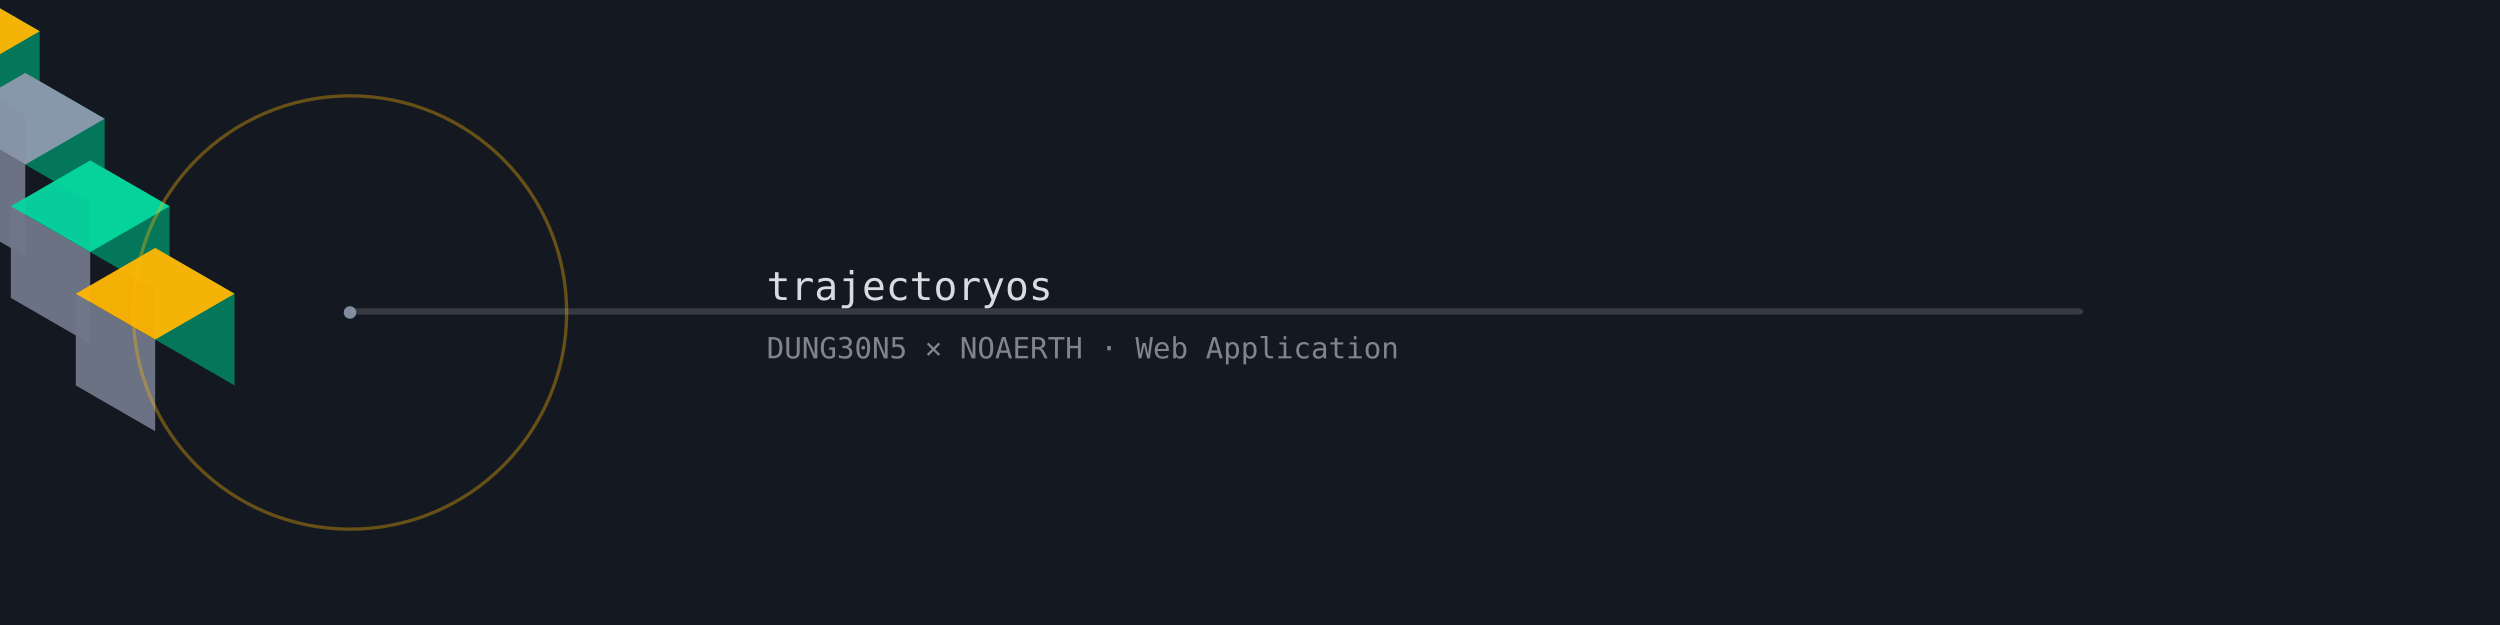
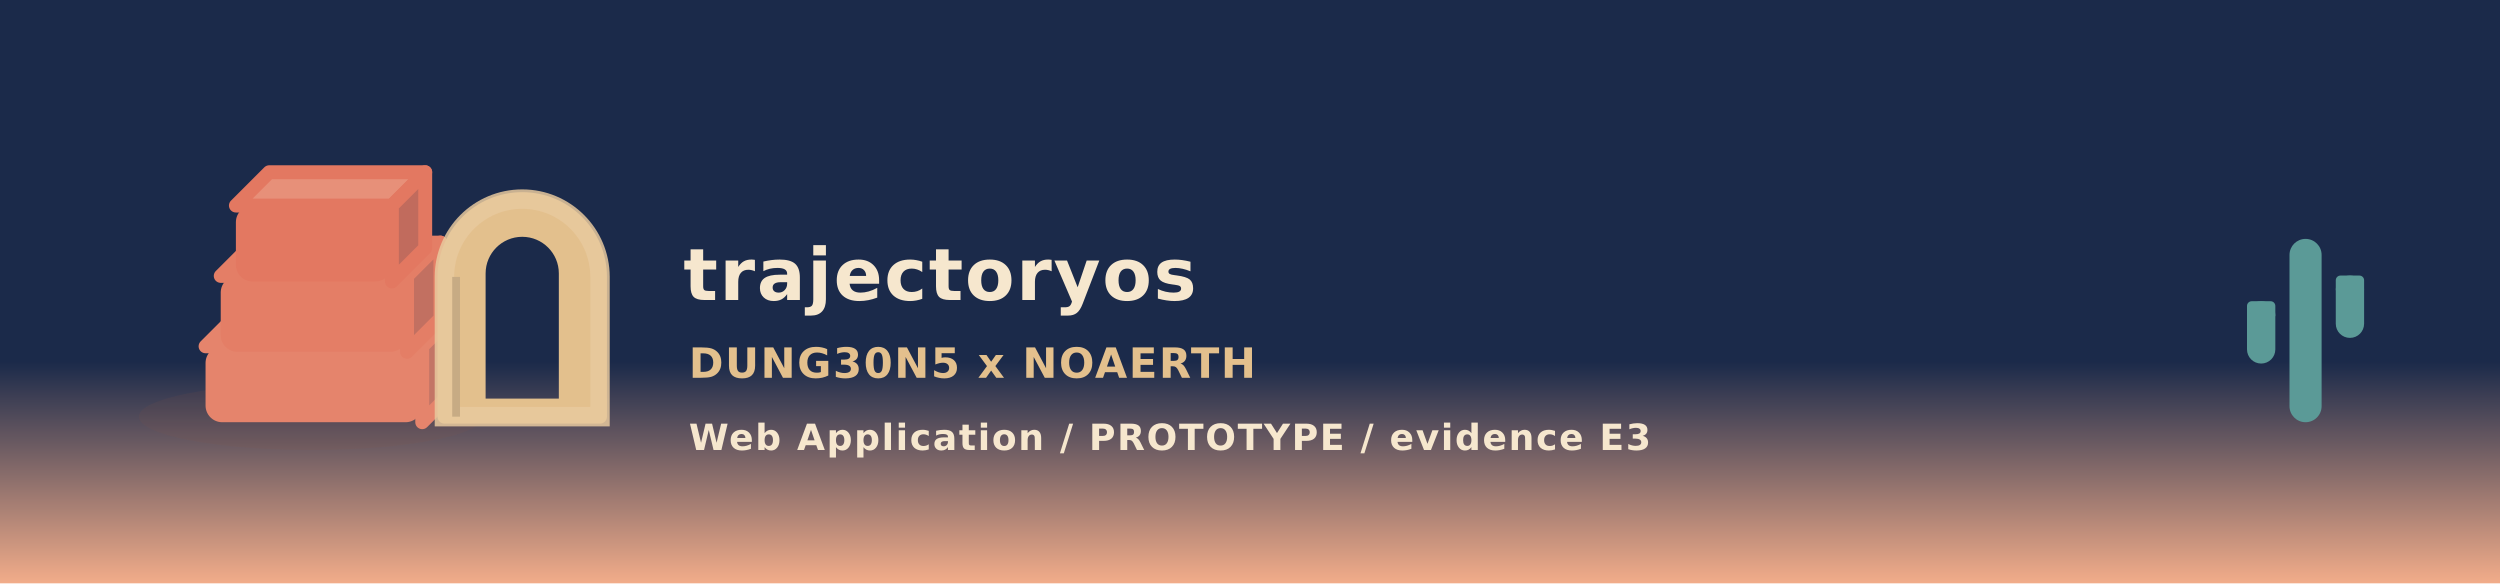
- <svg xmlns="http://www.w3.org/2000/svg" viewBox="0 0 1200 300" width="1200" height="300" role="img" aria-label="trajectoryos identity object">
-   <rect width="1200" height="300" fill="#141821" />
-   <defs>
-     <linearGradient id="gft" x1="0" y1="0" x2="1" y2="1">
-       <stop offset="0%" stop-color="#ffb703" />
-       <stop offset="100%" stop-color="#8d99ae" />
-     </linearGradient>
-   </defs>
-   <rect x="168.00" y="148.00" width="832.00" height="3.00" rx="2.00" fill="rgba(238,241,246,0.160)" opacity="1.00" />
-   <polygon points="-19.05,37.00 19.05,59.00 19.05,15.00 -19.05,-7.00" fill="#037c5d" opacity="0.95" />
-   <polygon points="-57.16,59.00 -19.05,81.00 -19.05,37.00 -57.16,15.00" fill="#6e7788" opacity="0.95" />
-   <polygon points="-19.05,-7.00 19.05,15.00 -19.05,37.00 -57.16,15.00" fill="#ffb703" opacity="0.95" />
-   <polygon points="12.12,79.00 50.23,101.00 50.23,57.00 12.12,35.00" fill="#037c5d" opacity="0.95" />
-   <polygon points="-25.98,101.00 12.12,123.00 12.12,79.00 -25.98,57.00" fill="#6e7788" opacity="0.95" />
-   <polygon points="12.12,35.00 50.23,57.00 12.12,79.00 -25.98,57.00" fill="#8d99ae" opacity="0.95" />
-   <polygon points="43.30,121.00 81.41,143.00 81.41,99.00 43.30,77.00" fill="#037c5d" opacity="0.95" />
-   <polygon points="5.20,143.00 43.30,165.00 43.30,121.00 5.20,99.00" fill="#6e7788" opacity="0.95" />
-   <polygon points="43.30,77.00 81.41,99.00 43.30,121.00 5.20,99.00" fill="#06d6a0" opacity="0.95" />
-   <polygon points="74.48,163.00 112.58,185.00 112.58,141.00 74.48,119.00" fill="#037c5d" opacity="0.95" />
-   <polygon points="36.37,185.00 74.48,207.00 74.48,163.00 36.37,141.00" fill="#6e7788" opacity="0.95" />
-   <polygon points="74.48,119.00 112.58,141.00 74.48,163.00 36.37,141.00" fill="#ffb703" opacity="0.95" />
+ <svg xmlns="http://www.w3.org/2000/svg" width="900" height="210" viewBox="0 0 900 210" role="img" aria-label="trajectoryos - identity object">
+   <linearGradient id="skyf" x1="0" y1="0" x2="0" y2="1">
+     <stop offset="0" stop-color="#1b2a4a" />
+     <stop offset="0.62" stop-color="#1b2a4a" />
+     <stop offset="1" stop-color="#f3ad8a" />
+   </linearGradient>
+   <rect width="900" height="210" fill="url(#skyf)" />
+   <rect x="0" y="352" width="900" height="-142" fill="#e3c08d" />
+   <rect x="0" y="352" width="900" height="3" fill="#e6c596" />
+   <ellipse cx="112" cy="150" rx="62" ry="12" fill="rgba(138,90,68,0.11)" />
  <g>
-     <circle cx="168.00" cy="150.00" r="104.00" fill="none" stroke="rgba(255,183,3,0.350)" stroke-width="1.60" opacity="1.00" />
-     <animate attributeName="opacity" values="0.25;1.0;0.25" dur="13.9s" begin="0s" repeatCount="indefinite" />
+     <path d="M74,124.67 L152,124.67 L164,112.67 L86,112.67 Z" fill="#e99a82" stroke="#e5846c" stroke-width="5" stroke-linejoin="round" />
+     <path d="M152,124.67 L164,112.67 L164,140 L152,152 Z" fill="#c37566" stroke="#e5846c" stroke-width="5" stroke-linejoin="round" />
+     <rect x="74" y="124.67" width="78" height="27.33" rx="6" fill="#e5846c" />
+     <path d="M79.46,99.33 L146.54,99.33 L158.54,87.33 L91.46,87.33 Z" fill="#e8957d" stroke="#e47e66" stroke-width="5" stroke-linejoin="round" />
+     <path d="M146.54,99.33 L158.54,87.33 L158.54,114.67 L146.54,126.67 Z" fill="#c27061" stroke="#e47e66" stroke-width="5" stroke-linejoin="round" />
+     <rect x="79.46" y="99.33" width="67.08" height="27.33" rx="6" fill="#e47e66" />
+     <path d="M84.92,74 L141.08,74 L153.08,62 L96.92,62 Z" fill="#e79079" stroke="#e37861" stroke-width="5" stroke-linejoin="round" />
+     <path d="M141.08,74 L153.08,62 L153.08,89.33 L141.08,101.33 Z" fill="#c16b5d" stroke="#e37861" stroke-width="5" stroke-linejoin="round" />
+     <rect x="84.92" y="74" width="56.16" height="27.33" rx="6" fill="#e37861" />
+     <animate attributeName="opacity" values="0.72;1;0.72" dur="6s" begin="0s" repeatCount="indefinite" />
  </g>
-   <circle cx="168" cy="150" r="3" fill="rgba(141,153,174,0.900)">
-     <animate attributeName="opacity" values="0.35;0.95;0.35" dur="13.9s" begin="0s" repeatCount="indefinite" />
-   </circle>
-   <text x="368" y="144" font-family="ui-monospace,Menlo,monospace" font-size="19" fill="rgba(238,241,246,0.900)">trajectoryos</text>
-   <text x="368" y="172" font-family="ui-monospace,Menlo,monospace" font-size="14" fill="rgba(238,241,246,0.500)">DUNG30N5 × NOAERTH · Web Application</text>
+   <path d="M160,150 L160,99.68 A28,28 0 0 1 216,99.68 L216,150 Z M172.32,146 L172.32,98.43 A15.68,15.68 0 0 1 203.68,98.43 L203.68,146 Z" fill="#e3c08d" fill-rule="evenodd" stroke="#e3c08d" stroke-width="5" stroke-linejoin="round" />
+   <path d="M160,150 L160,99.68 A28,28 0 0 1 216,99.68 L216,150 Z" fill="none" stroke="#e8c99d" stroke-width="7" stroke-linecap="round" opacity="0.85" />
+   <rect x="162.8" y="99.68" width="2.8" height="50.32" fill="#c7ab84" />
+   <text x="246" y="108" font-family="Verdana,DejaVu Sans,sans-serif" font-size="26" font-weight="700" letter-spacing="0.6" fill="#f6e7ce" text-anchor="start">trajectoryos</text>
+   <text x="248" y="136" font-family="Verdana,DejaVu Sans,sans-serif" font-size="15" font-weight="700" letter-spacing="0.6" fill="#e3c08d" text-anchor="start">DUNG30N5 x NOAERTH</text>
+   <text x="248" y="162" font-family="Verdana,DejaVu Sans,sans-serif" font-size="13" font-weight="700" letter-spacing="0.6" fill="#f6e7ce" text-anchor="start">Web Application  /  PROTOTYPE  /  evidence E3</text>
+   <rect x="824.22" y="86" width="11.56" height="66" rx="5.78" fill="#5b9a97" />
+   <rect x="808.92" y="108.44" width="10.2" height="22.44" rx="5.1" fill="#5b9a97" />
+   <rect x="808.92" y="108.44" width="10.2" height="6.6" rx="1.7" fill="#5b9a97" />
+   <rect x="840.88" y="99.2" width="10.2" height="22.44" rx="5.1" fill="#5b9a97" />
+   <rect x="840.88" y="99.2" width="10.2" height="6.6" rx="1.7" fill="#5b9a97" />
</svg>
